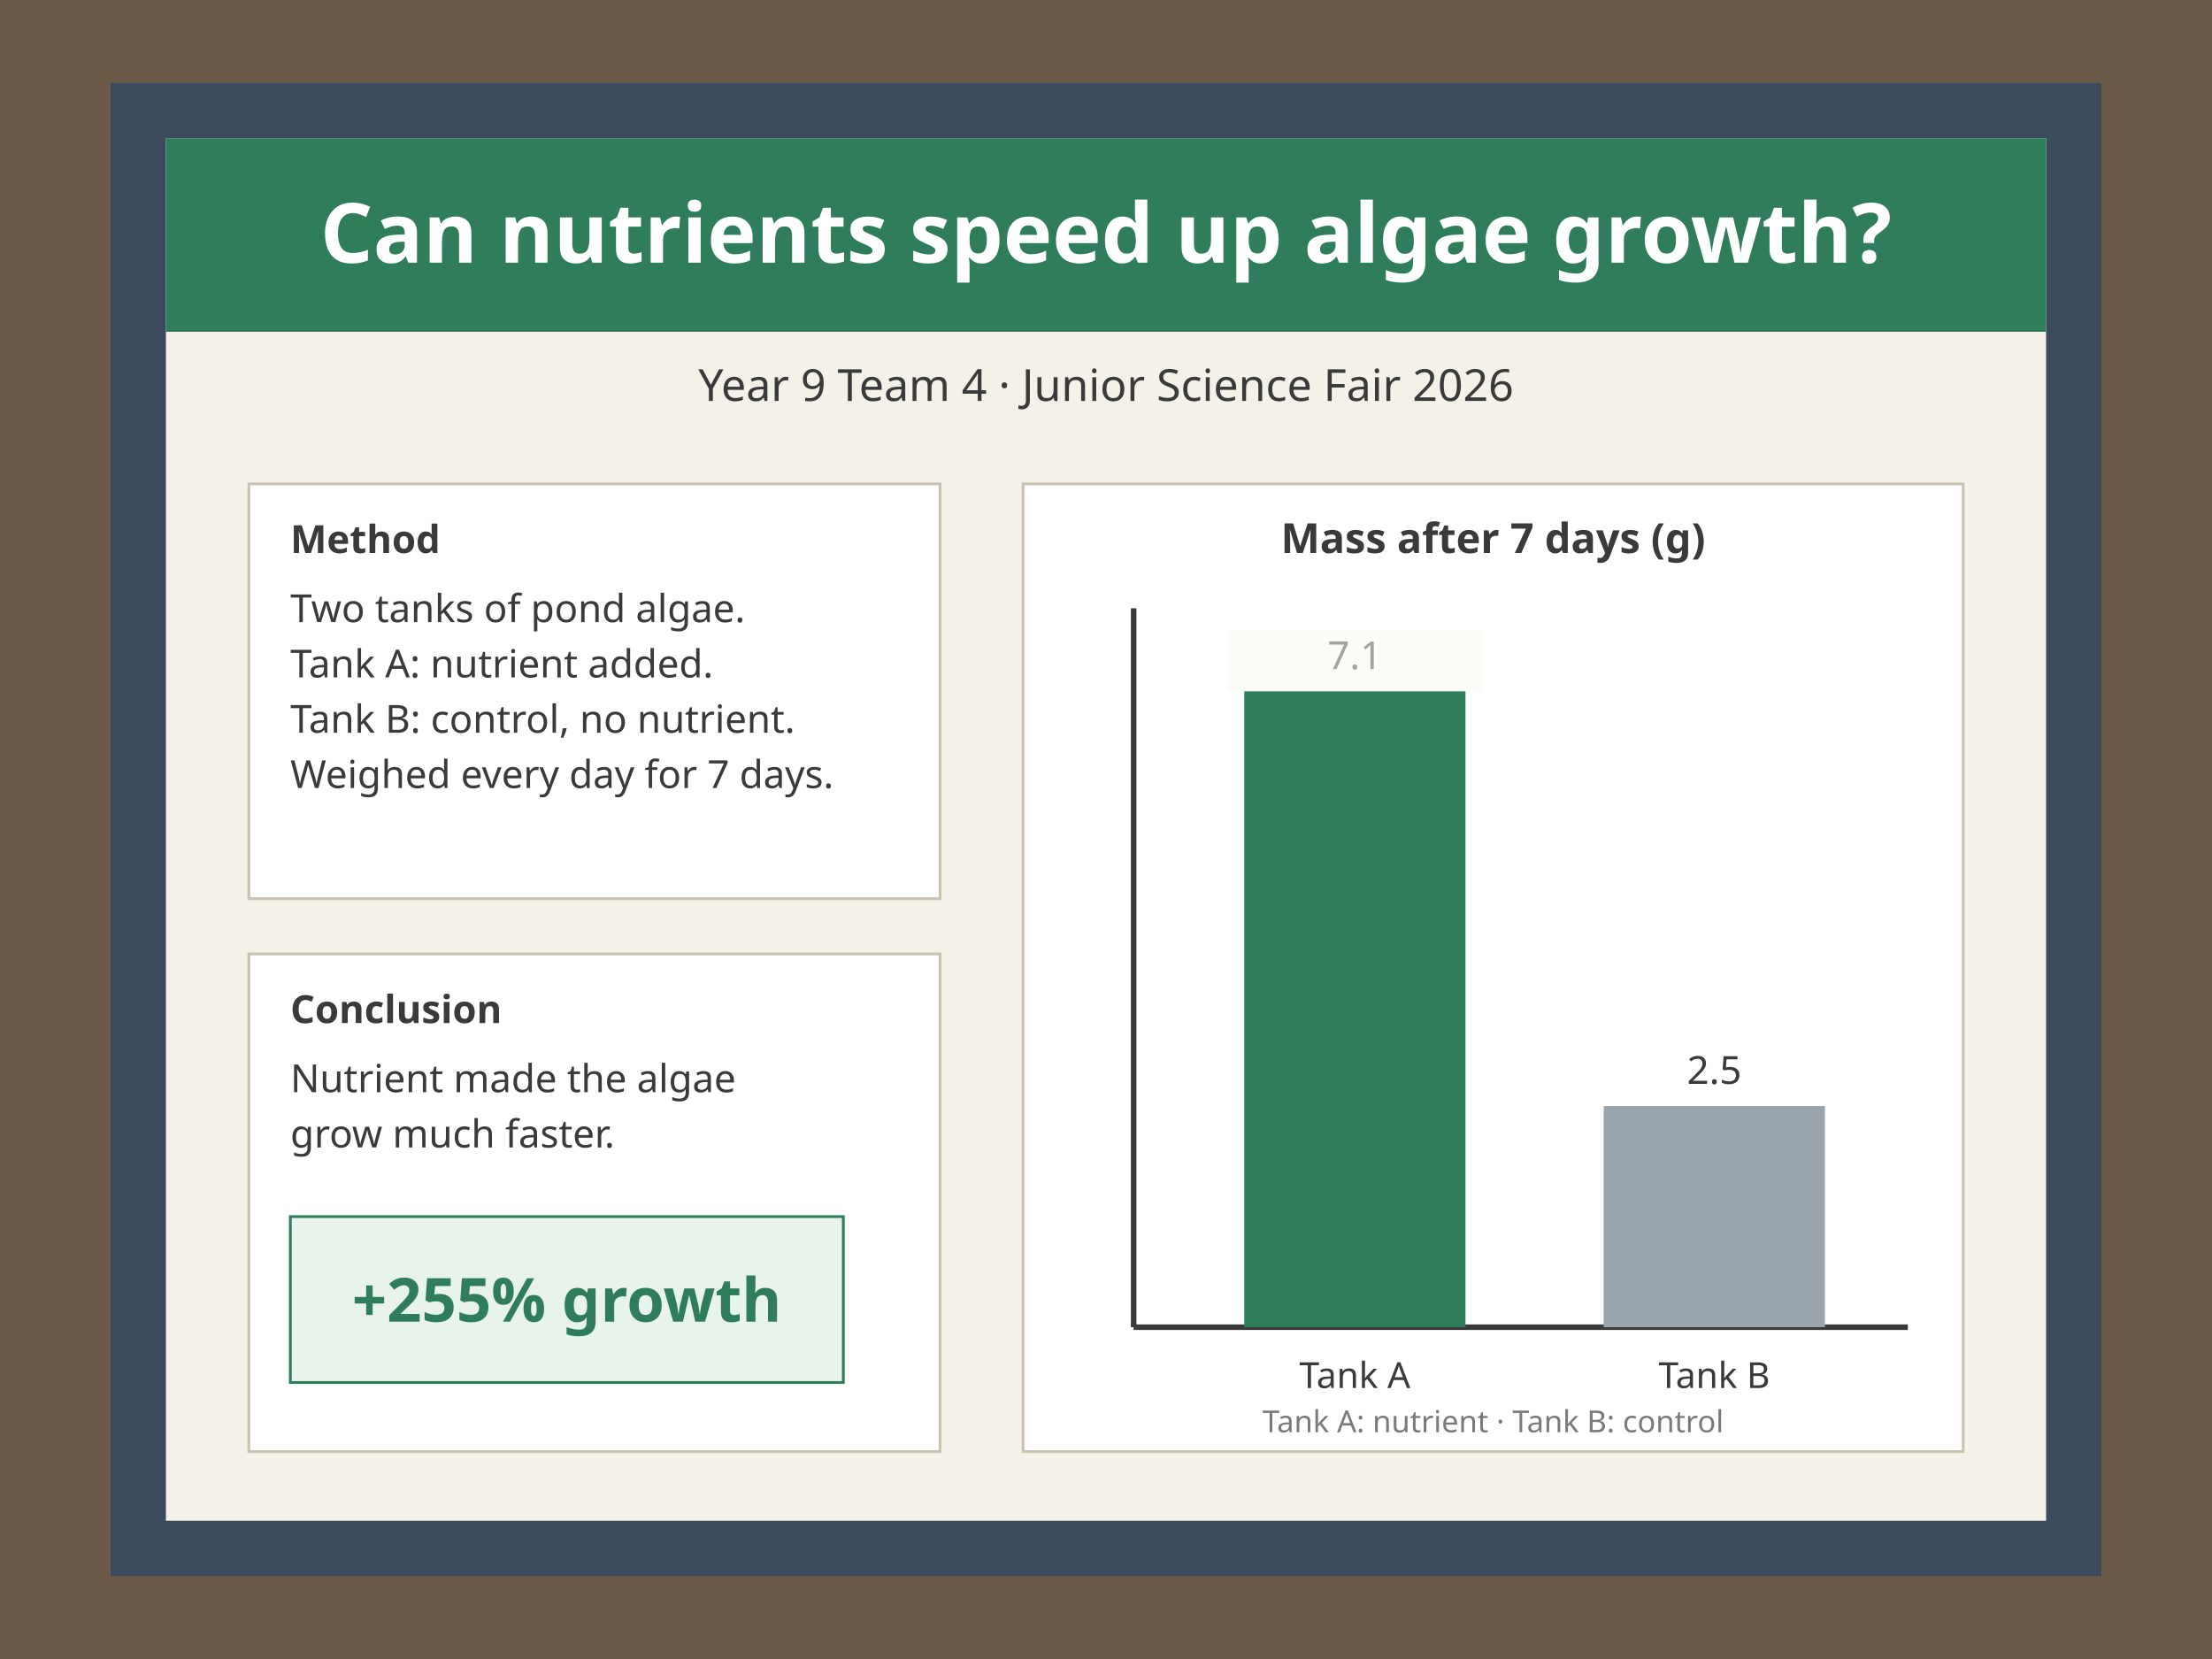
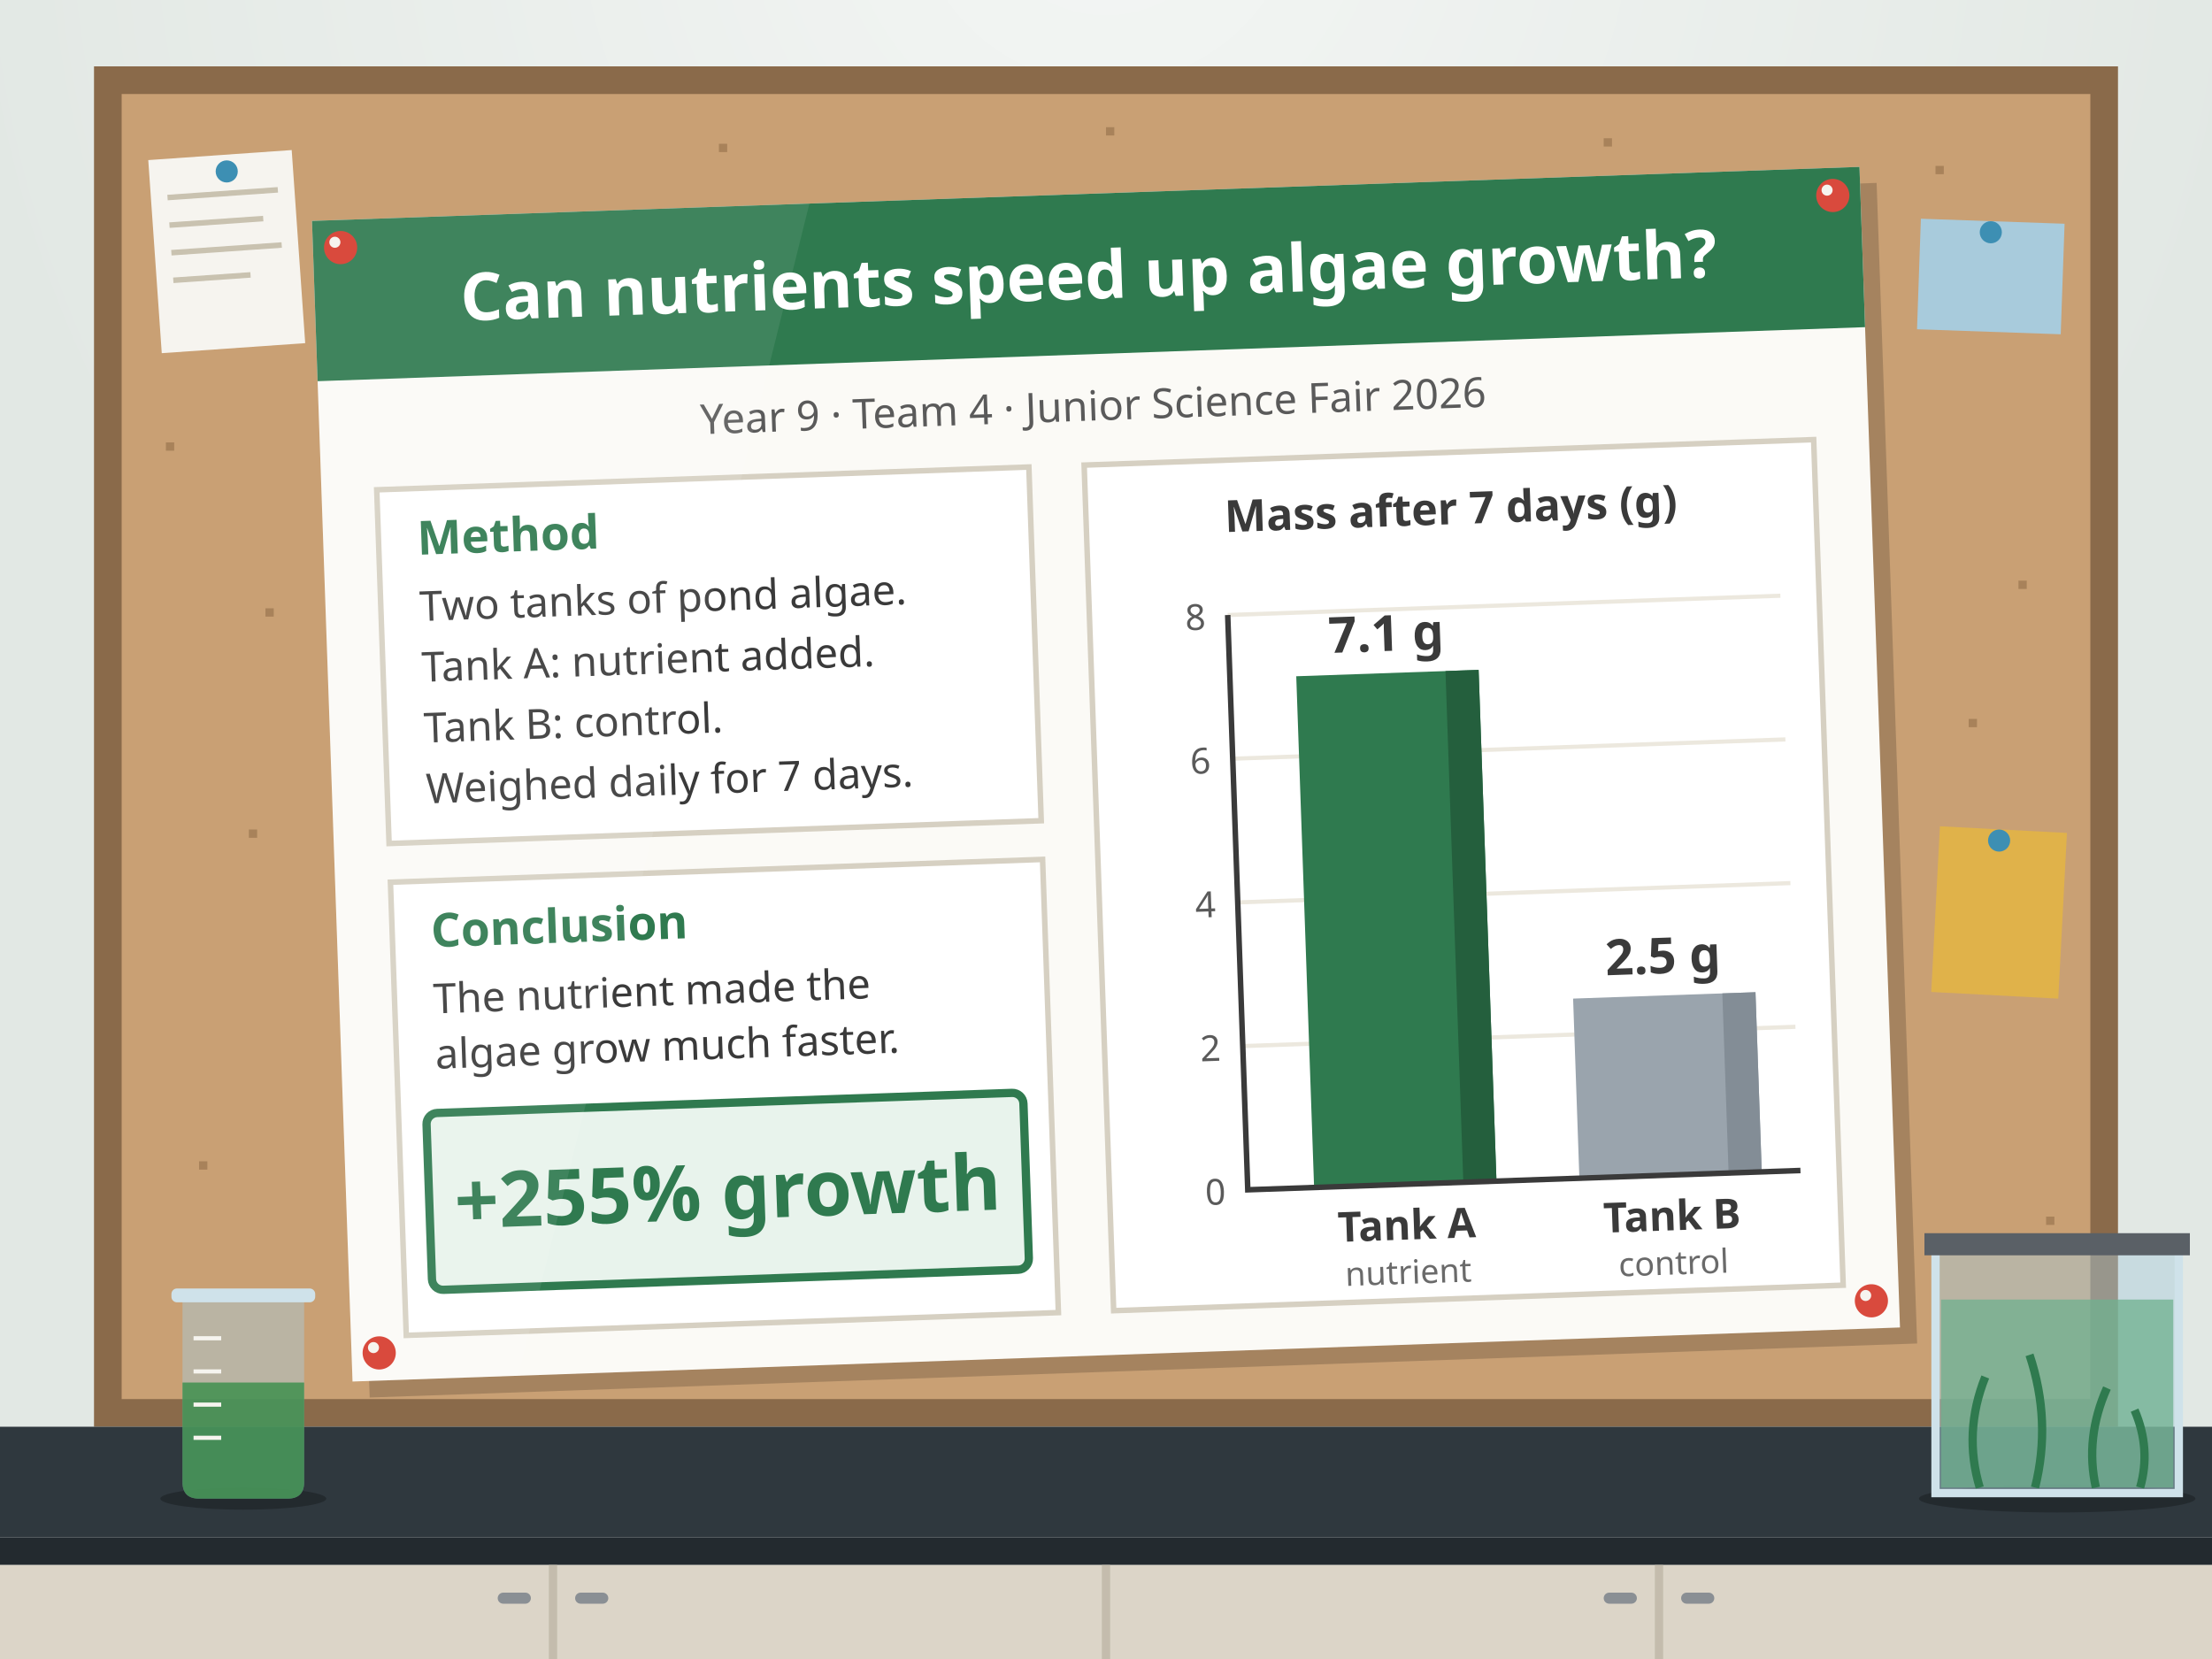
- <svg xmlns="http://www.w3.org/2000/svg" viewBox="0 0 800 600" role="img" aria-label="A science fair poster about algae growth with a bar chart">
-   <rect width="800" height="600" fill="#6b5a48" />
-   <rect x="40" y="30" width="720" height="540" fill="#3b4a5c" />
-   <rect x="60" y="50" width="680" height="500" fill="#f4f1e8" />
-   <rect x="60" y="50" width="680" height="70" fill="#2f7d5b" />
-   <text x="400" y="95" font-family="sans-serif" font-size="30" font-weight="700" fill="#ffffff" text-anchor="middle">Can nutrients speed up algae growth?</text>
-   <text x="400" y="145" font-family="sans-serif" font-size="16" fill="#3a3a3a" text-anchor="middle">Year 9 Team 4 · Junior Science Fair 2026</text>
-   <g font-family="sans-serif" font-size="14" fill="#3a3a3a">
-     <rect x="90" y="175" width="250" height="150" fill="#ffffff" stroke="#c9c2b0" />
-     <text x="105" y="200" font-weight="700">Method</text>
-     <text x="105" y="225">Two tanks of pond algae.</text>
-     <text x="105" y="245">Tank A: nutrient added.</text>
-     <text x="105" y="265">Tank B: control, no nutrient.</text>
-     <text x="105" y="285">Weighed every day for 7 days.</text>
-     <rect x="90" y="345" width="250" height="180" fill="#ffffff" stroke="#c9c2b0" />
-     <text x="105" y="370" font-weight="700">Conclusion</text>
-     <text x="105" y="395">Nutrient made the algae</text>
-     <text x="105" y="415">grow much faster.</text>
-     <rect x="105" y="440" width="200" height="60" fill="#e8f3ec" stroke="#2f7d5b" />
-     <text x="205" y="478" font-size="22" font-weight="700" fill="#2f7d5b" text-anchor="middle">+255% growth</text>
+ <svg xmlns="http://www.w3.org/2000/svg" viewBox="0 0 800 600" role="img" aria-label="Photo of Team 4's science fair poster about algae growth, pinned to a board in a school lab">
+   <defs>
+     <radialGradient id="glow" cx="0.5" cy="0.5" r="0.5">
+       <stop offset="0" stop-color="#ffffff" stop-opacity="0.6" />
+       <stop offset="1" stop-color="#ffffff" stop-opacity="0" />
+     </radialGradient>
+   </defs>
+   <rect width="800" height="600" fill="#e2e8e4" />
+   <circle cx="400" cy="-40" r="420" fill="url(#glow)" />
+   <g id="pinboard">
+     <rect x="34" y="24" width="732" height="492" fill="#8a6a4a" />
+     <rect x="44" y="34" width="712" height="472" fill="#c9a074" />
+     <path d="M60 160h3v3h-3zM90 300h3v3h-3zM72 420h3v3h-3zM700 60h3v3h-3zM730 210h3v3h-3zM712 260h3v3h-3zM96 220h3v3h-3zM740 440h3v3h-3zM400 46h3v3h-3zM260 52h3v3h-3zM580 50h3v3h-3z" fill="#a8825a" />
+     <g transform="rotate(-4 82 91)">
+       <rect x="56" y="56" width="52" height="70" fill="#f6f4ef" />
+       <path d="M62 70h40M62 80h34M62 90h40M62 100h28" stroke="#c9c2b0" stroke-width="2" />
+     </g>
+     <rect x="694" y="80" width="52" height="40" fill="#a8cbdc" transform="rotate(2 720 100)" />
+     <rect x="700" y="300" width="46" height="60" fill="#e0b24a" transform="rotate(3 723 330)" />
+     <g fill="#3d8fb3">
+       <circle cx="82" cy="62" r="4" />
+       <circle cx="720" cy="84" r="4" />
+       <circle cx="723" cy="304" r="4" />
+     </g>
  </g>
-   <rect x="370" y="175" width="340" height="350" fill="#ffffff" stroke="#c9c2b0" />
-   <text x="540" y="200" font-family="sans-serif" font-size="15" font-weight="700" fill="#3a3a3a" text-anchor="middle">Mass after 7 days (g)</text>
-   <line x1="410" y1="480" x2="690" y2="480" stroke="#3a3a3a" stroke-width="2" />
-   <line x1="410" y1="220" x2="410" y2="480" stroke="#3a3a3a" stroke-width="2" />
-   <rect x="450" y="250" width="80" height="230" fill="#2f7d5b" />
-   <rect x="580" y="400" width="80" height="80" fill="#9aa4ad" />
-   <text x="490" y="242" font-family="sans-serif" font-size="14" fill="#3a3a3a" text-anchor="middle">7.1</text>
-   <text x="620" y="392" font-family="sans-serif" font-size="14" fill="#3a3a3a" text-anchor="middle">2.5</text>
-   <text x="490" y="502" font-family="sans-serif" font-size="13" fill="#3a3a3a" text-anchor="middle">Tank A</text>
-   <text x="620" y="502" font-family="sans-serif" font-size="13" fill="#3a3a3a" text-anchor="middle">Tank B</text>
-   <rect x="444" y="228" width="92" height="22" fill="#f7f7f2" opacity="0.55" />
-   <text x="540" y="518" font-family="sans-serif" font-size="11" fill="#7a7a7a" text-anchor="middle">Tank A: nutrient · Tank B: control</text>
+   <rect x="126" y="76" width="560" height="420" fill="#000" opacity="0.18" transform="rotate(-2 400 280)" />
+   <g id="poster" transform="rotate(-2 400 280)" font-family="sans-serif">
+     <rect x="120" y="70" width="560" height="420" fill="#fbfaf6" />
+     <rect x="120" y="70" width="560" height="58" fill="#2f7a4f" />
+     <text x="400" y="108" font-size="24" font-weight="700" fill="#ffffff" text-anchor="middle" textLength="510" lengthAdjust="spacingAndGlyphs">Can nutrients speed up algae growth?</text>
+     <text x="400" y="152" font-size="15" fill="#5a5a5a" text-anchor="middle">Year 9 · Team 4 · Junior Science Fair 2026</text>
+     <g id="method">
+       <rect x="140" y="168" width="236" height="128" fill="#ffffff" stroke="#d6d0c2" stroke-width="2" />
+       <text x="154" y="192" font-size="17" font-weight="700" fill="#2f7a4f">Method</text>
+       <g font-size="15" fill="#3a3a3a">
+         <text x="154" y="216">Two tanks of pond algae.</text>
+         <text x="154" y="238">Tank A: nutrient added.</text>
+         <text x="154" y="260">Tank B: control.</text>
+         <text x="154" y="282">Weighed daily for 7 days.</text>
+       </g>
+     </g>
+     <g id="conclusion">
+       <rect x="140" y="310" width="236" height="164" fill="#ffffff" stroke="#d6d0c2" stroke-width="2" />
+       <text x="154" y="334" font-size="17" font-weight="700" fill="#2f7a4f">Conclusion</text>
+       <g font-size="15" fill="#3a3a3a">
+         <text x="154" y="358">The nutrient made the</text>
+         <text x="154" y="378">algae grow much faster.</text>
+       </g>
+       <rect x="150" y="394" width="216" height="64" rx="4" fill="#e8f3ec" stroke="#2f7a4f" stroke-width="3" />
+       <text x="258" y="436" font-size="28" font-weight="700" fill="#2f7a4f" text-anchor="middle">+255% growth</text>
+     </g>
+     <g id="chart">
+       <rect x="396" y="168" width="264" height="306" fill="#ffffff" stroke="#d6d0c2" stroke-width="2" />
+       <text x="528" y="194" font-size="16" font-weight="700" fill="#3a3a3a" text-anchor="middle">Mass after 7 days (g)</text>
+       <path d="M446 380h200M446 328h200M446 276h200M446 224h200" stroke="#ece8de" stroke-width="1.5" />
+       <g font-size="13" fill="#5a5a5a" text-anchor="end">
+         <text x="438" y="437">0</text>
+         <text x="438" y="385">2</text>
+         <text x="438" y="333">4</text>
+         <text x="438" y="281">6</text>
+         <text x="438" y="229">8</text>
+       </g>
+       <rect x="470" y="247" width="66" height="185" fill="#2f7a4f" />
+       <rect x="524" y="247" width="12" height="185" fill="#245f3d" />
+       <rect x="566" y="367" width="66" height="65" fill="#9aa4ad" />
+       <rect x="620" y="367" width="12" height="65" fill="#838d96" />
+       <path d="M446 224V432H646" stroke="#3a3a3a" stroke-width="2" fill="none" />
+       <g font-weight="700" font-size="18" fill="#3a3a3a" text-anchor="middle">
+         <text x="503" y="239">7.1 g</text>
+         <text x="599" y="359">2.5 g</text>
+       </g>
+       <g text-anchor="middle">
+         <text x="503" y="452" font-size="15" font-weight="700" fill="#3a3a3a">Tank A</text>
+         <text x="599" y="452" font-size="15" font-weight="700" fill="#3a3a3a">Tank B</text>
+         <text x="503" y="468" font-size="12" fill="#6a6a6a">nutrient</text>
+         <text x="599" y="468" font-size="12" fill="#6a6a6a">control</text>
+       </g>
+     </g>
+     <path d="M120 70H300L180 490H120z" fill="#ffffff" opacity="0.08" />
+     <g fill="#d94a3d">
+       <circle cx="130" cy="80" r="6" />
+       <circle cx="670" cy="80" r="6" />
+       <circle cx="130" cy="480" r="6" />
+       <circle cx="670" cy="480" r="6" />
+     </g>
+     <g fill="#f6f4ef">
+       <circle cx="128" cy="78" r="2" />
+       <circle cx="668" cy="78" r="2" />
+       <circle cx="128" cy="478" r="2" />
+       <circle cx="668" cy="478" r="2" />
+     </g>
+   </g>
+   <g id="bench">
+     <rect y="516" width="800" height="40" fill="#2f383e" />
+     <rect y="556" width="800" height="10" fill="#232a2f" />
+     <rect y="566" width="800" height="34" fill="#dcd5c8" />
+     <path d="M200 566V600M400 566V600M600 566V600" stroke="#c4bcad" stroke-width="3" />
+     <g fill="#8a8f94">
+       <rect x="180" y="576" width="12" height="4" rx="2" />
+       <rect x="208" y="576" width="12" height="4" rx="2" />
+       <rect x="580" y="576" width="12" height="4" rx="2" />
+       <rect x="608" y="576" width="12" height="4" rx="2" />
+     </g>
+   </g>
+   <g id="beaker">
+     <ellipse cx="88" cy="542" rx="30" ry="4" fill="#000" opacity="0.25" />
+     <path d="M66 470h44v66q0 6 -6 6h-32q-6 0 -6 -6z" fill="#a8cbdc" opacity="0.45" />
+     <path d="M66 500h44v36q0 6 -6 6h-32q-6 0 -6 -6z" fill="#3f8f4f" opacity="0.85" />
+     <path d="M70 484h10M70 496h10M70 508h10M70 520h10" stroke="#f6f4ef" stroke-width="1.5" />
+     <rect x="62" y="466" width="52" height="5" rx="2" fill="#cfe2ea" />
+   </g>
+   <g id="tank">
+     <ellipse cx="744" cy="542" rx="50" ry="5" fill="#000" opacity="0.25" />
+     <rect x="700" y="452" width="88" height="88" fill="#a8cbdc" opacity="0.45" />
+     <rect x="702" y="470" width="84" height="68" fill="#6fb08f" opacity="0.75" />
+     <path d="M716 538q-6 -20 2 -40M736 538q6 -24 -2 -48M758 538q-4 -18 4 -36M774 538q4 -14 -2 -28" stroke="#2f7a4f" stroke-width="3" fill="none" />
+     <rect x="700" y="452" width="88" height="88" fill="none" stroke="#cfe2ea" stroke-width="3" />
+     <rect x="696" y="446" width="96" height="8" fill="#5a6066" />
+   </g>
</svg>
